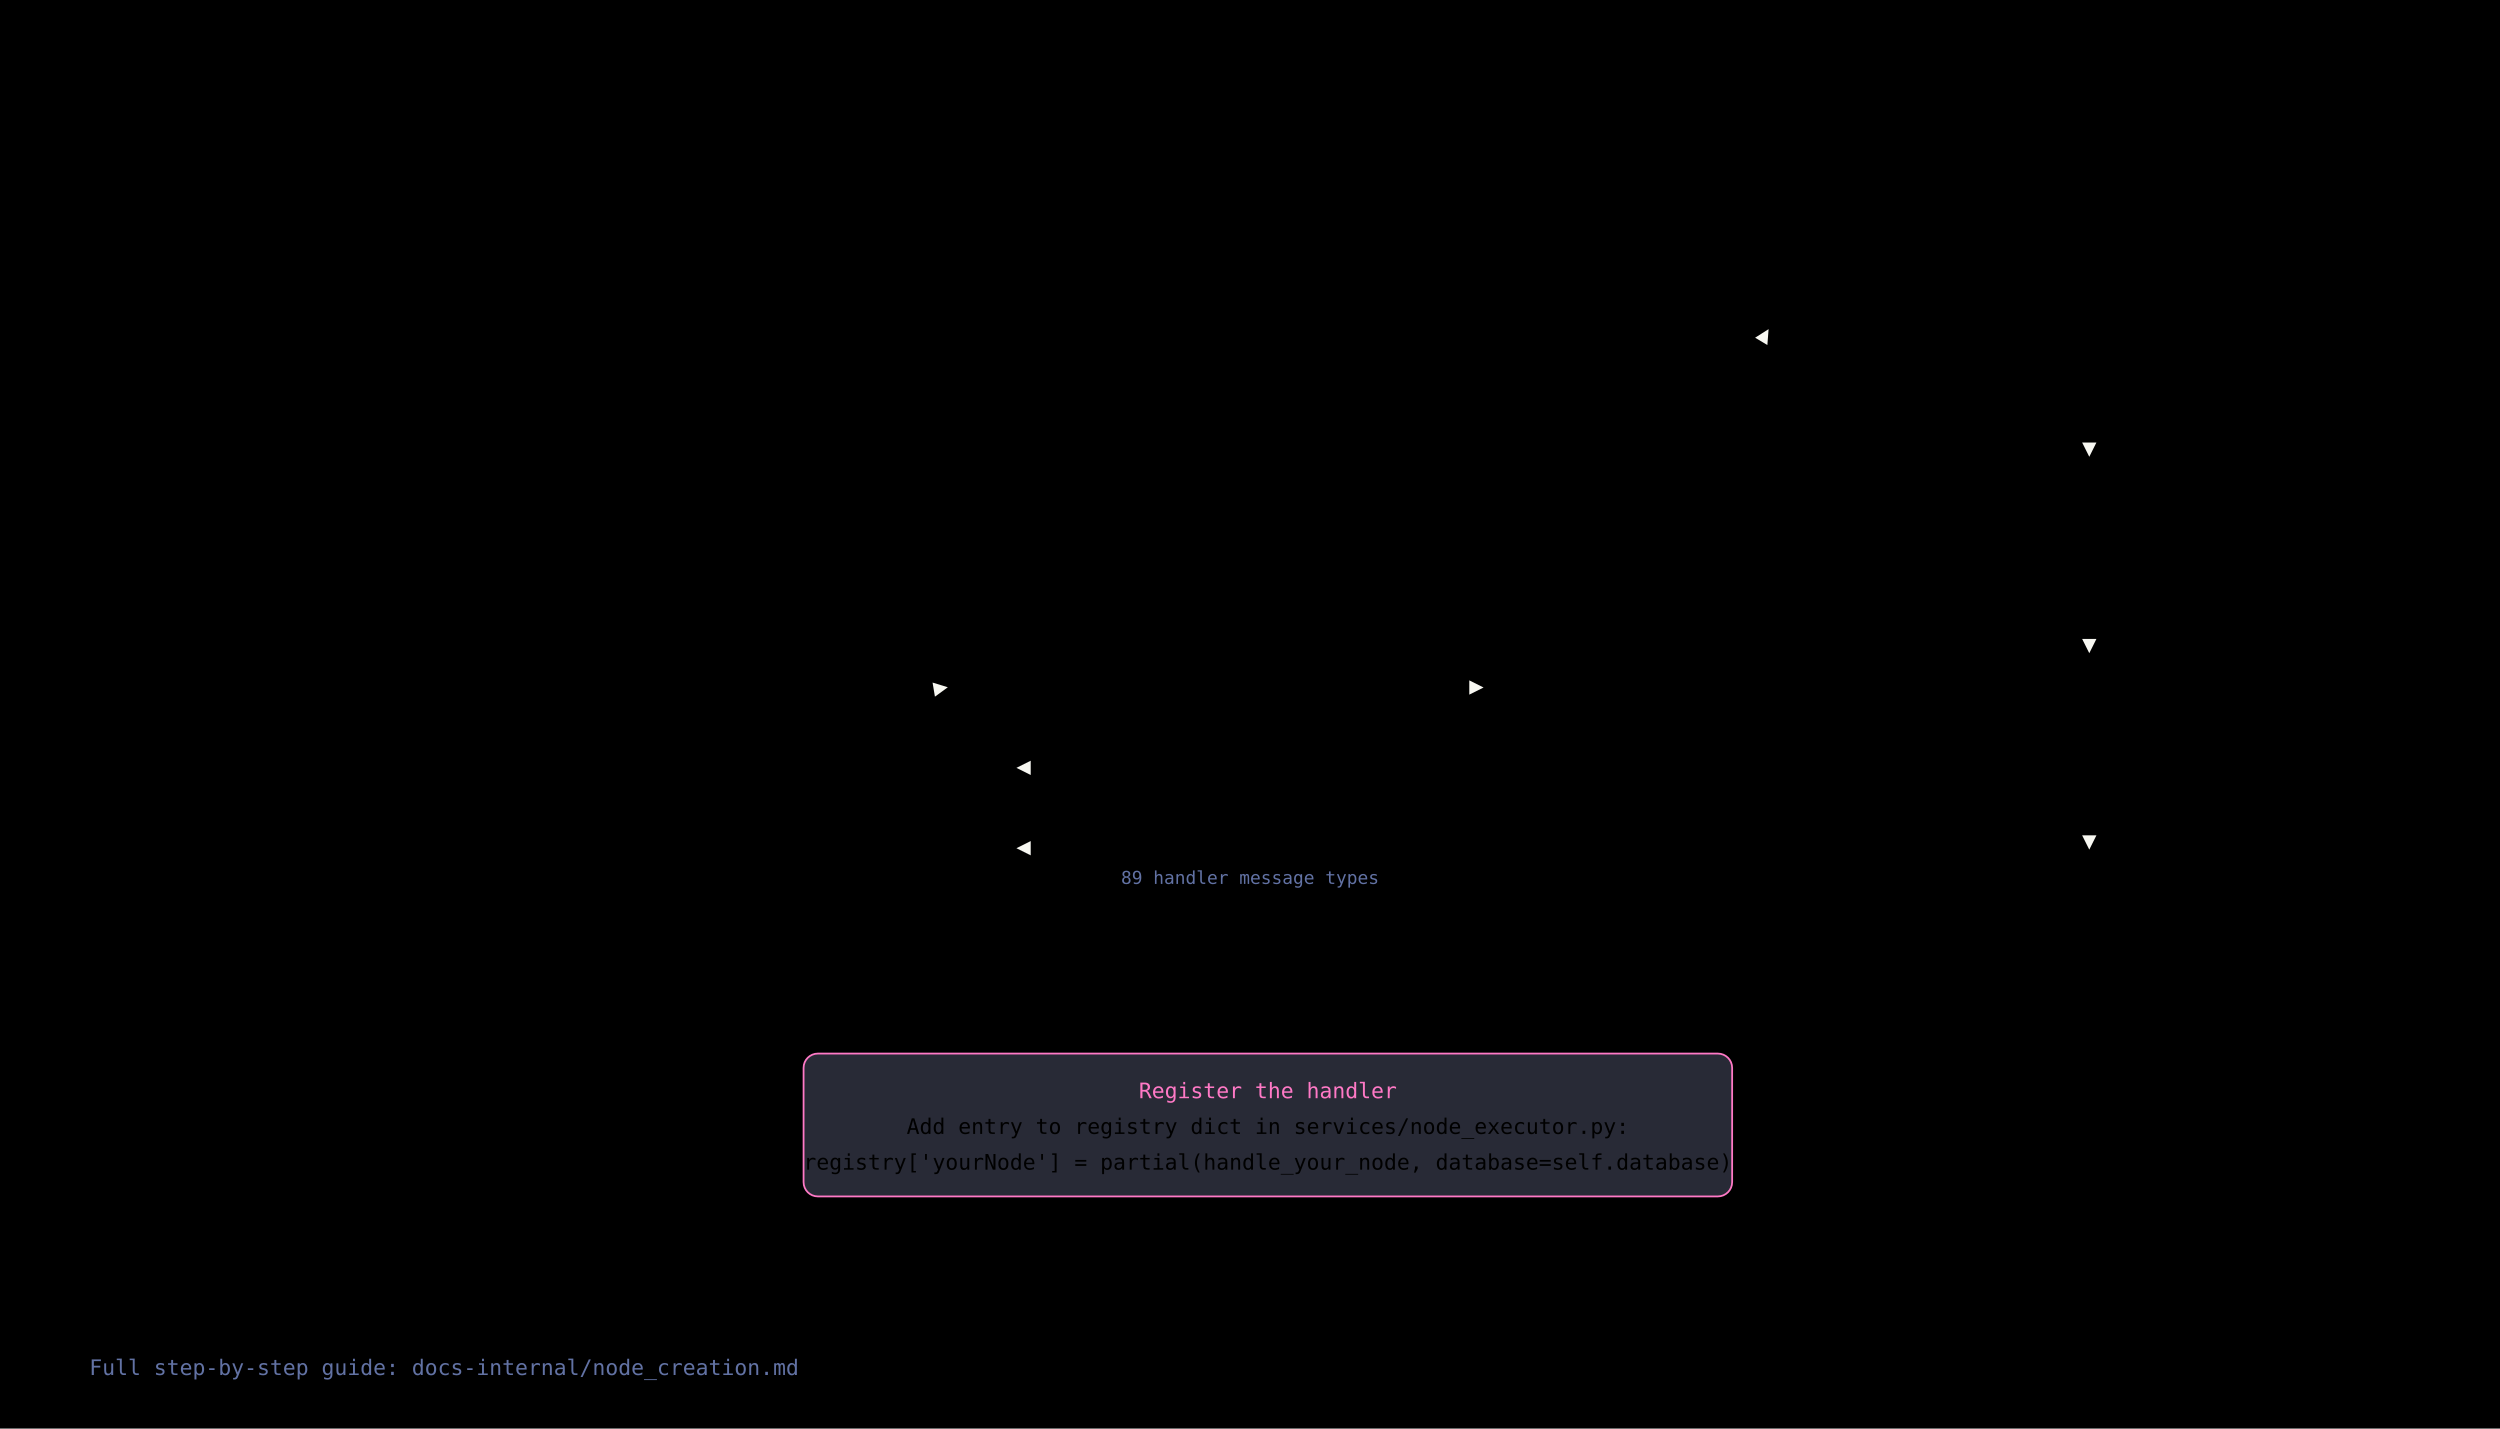
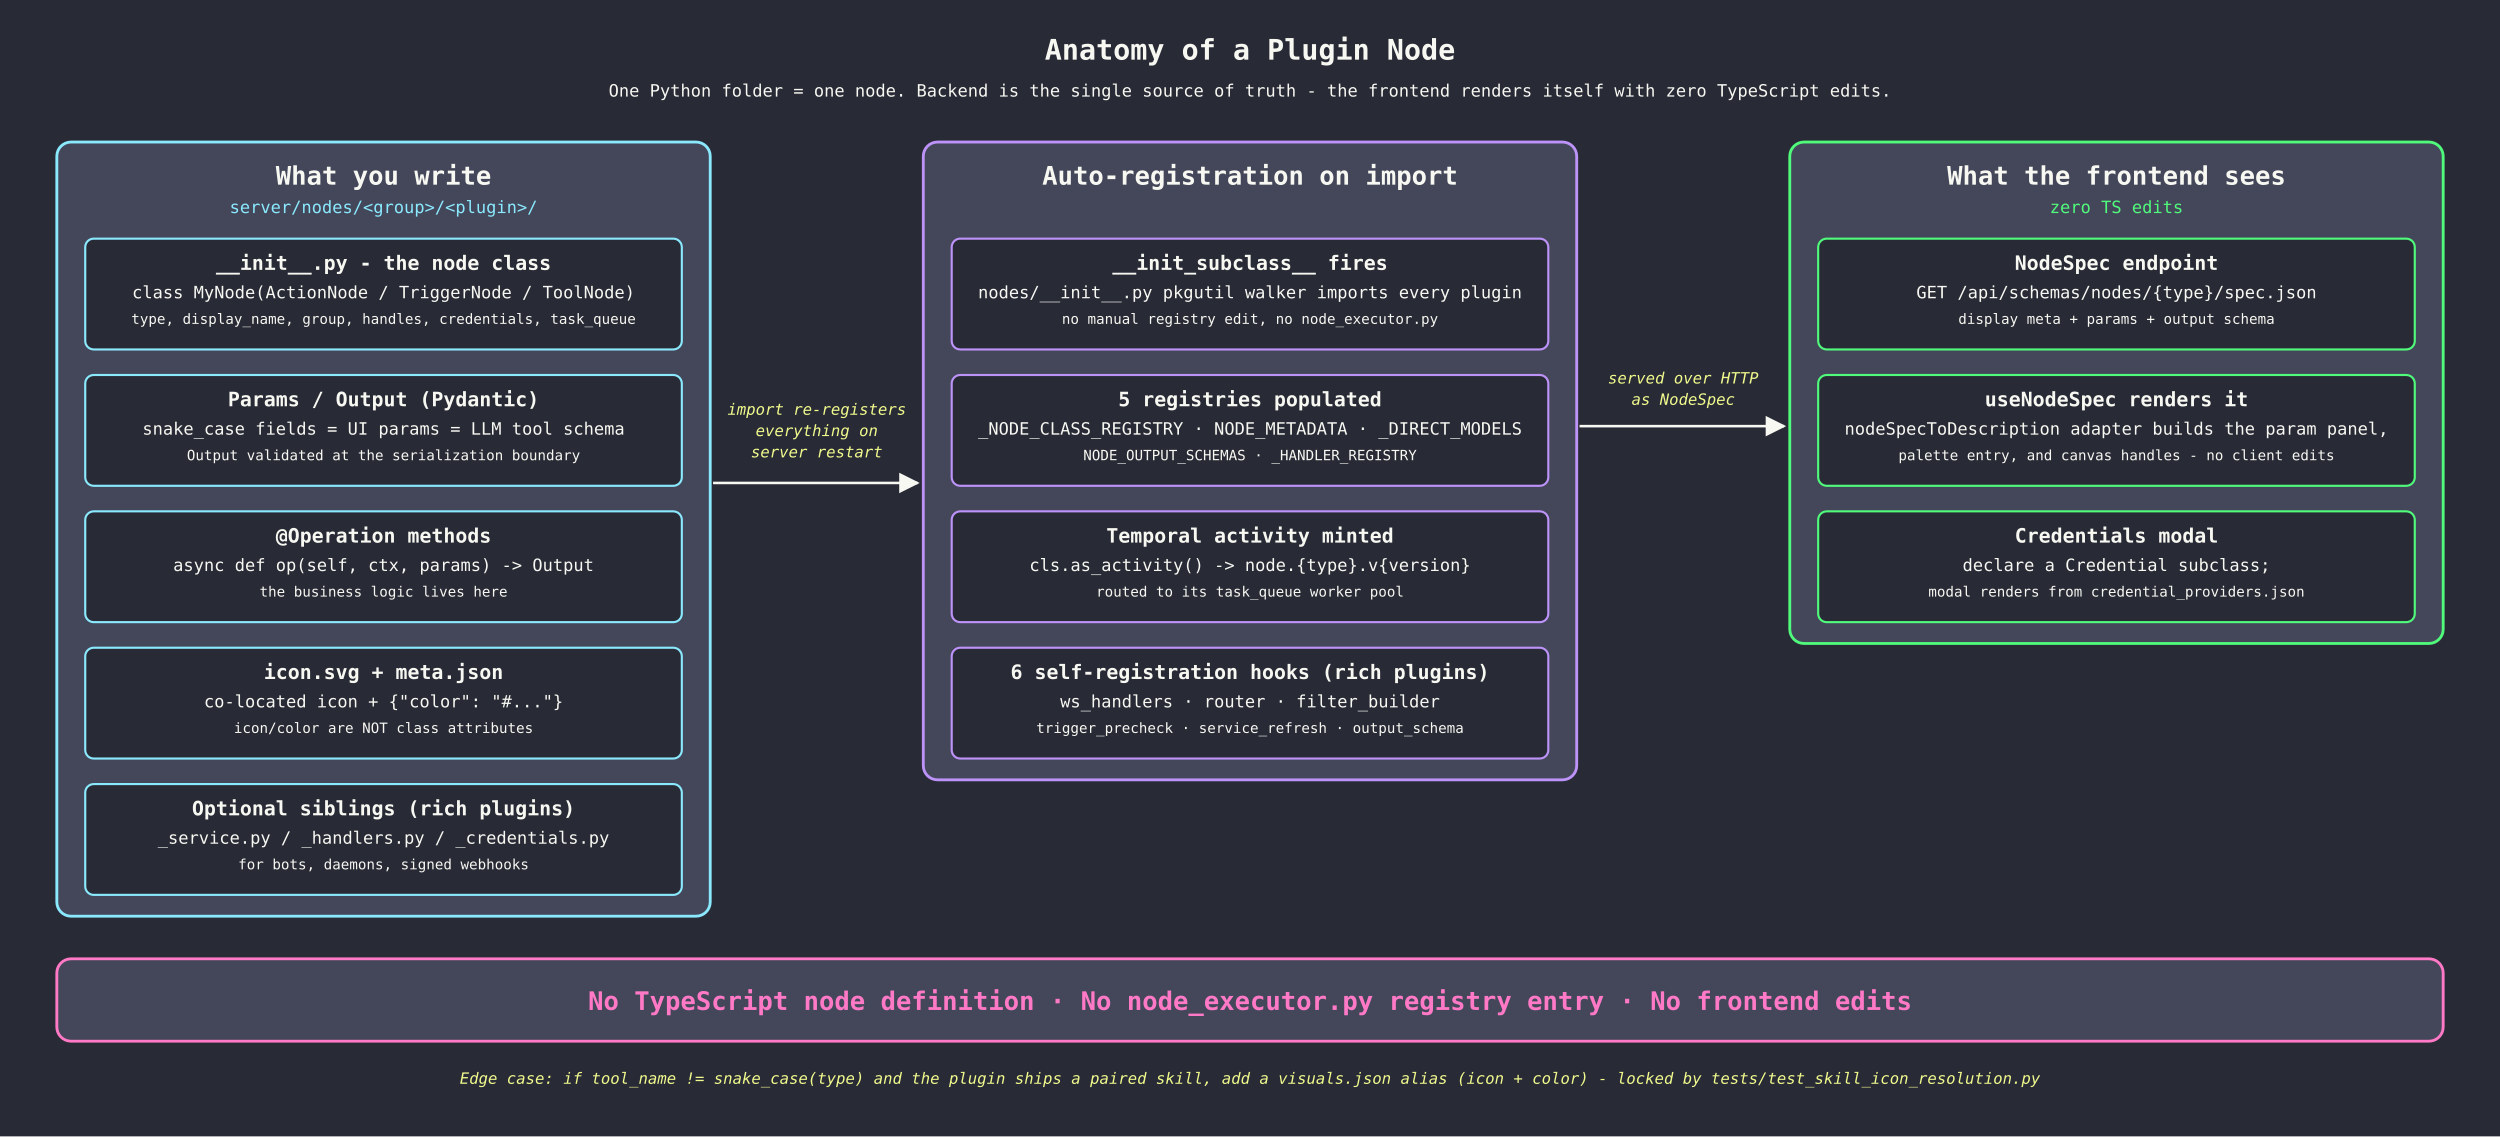
- <svg xmlns="http://www.w3.org/2000/svg" viewBox="0 0 1400 800" width="100%" preserveAspectRatio="xMidYMid meet" font-family="ui-monospace, 'SFMono-Regular', Menlo, Consolas, monospace">
+ <svg xmlns="http://www.w3.org/2000/svg" viewBox="0 0 1760 800" width="100%" preserveAspectRatio="xMidYMid meet" font-family="ui-monospace, 'SFMono-Regular', Menlo, Consolas, monospace">
  <defs>
    <marker id="arrow" viewBox="0 0 10 10" refX="9" refY="5" markerWidth="8" markerHeight="8" orient="auto-start-reverse">
      <path d="M0,0 L10,5 L0,10 z" fill="#f8f8f2" />
    </marker>
+     <style>
+       .bg { fill: #282a36; }
+       .panel { fill: #44475a; stroke-width: 2; }
+       .p-cyan { stroke: #8be9fd; } .p-purple { stroke: #bd93f9; } .p-orange { stroke: #ffb86c; } .p-green { stroke: #50fa7b; } .p-pink { stroke: #ff79c6; }
+       .title { fill: #f8f8f2; font-size: 20px; font-weight: 700; }
+       .h1 { fill: #f8f8f2; font-size: 18px; font-weight: 700; }
+       .h2 { fill: #f8f8f2; font-size: 14px; font-weight: 700; }
+       .sub { fill: #f8f8f2; font-size: 12px; }
+       .small { fill: #f8f8f2; font-size: 10px; }
+       .label { fill: #f1fa8c; font-size: 11px; font-style: italic; }
+       .conn { stroke: #f8f8f2; stroke-width: 1.8; fill: none; }
+       .conn-dot { stroke: #6272a4; stroke-width: 1.5; fill: none; stroke-dasharray: 4 4; }
+       .box { fill: #282a36; stroke-width: 1.5; }
+       .tier-label { fill: #6272a4; font-size: 11px; text-transform: uppercase; letter-spacing: 1px; }
+       .accent-cyan { fill: #8be9fd; } .accent-purple { fill: #bd93f9; } .accent-green { fill: #50fa7b; } .accent-orange { fill: #ffb86c; } .accent-pink { fill: #ff79c6; }
+     </style>
  </defs>
-   <rect class="bg" width="1400" height="800" />
-   <text x="700" y="35" class="title" text-anchor="middle" font-size="20">Anatomy of a Workflow Node</text>
-   <text x="700" y="58" class="col-sub" text-anchor="middle" font-size="12">Where to touch code when adding a new node</text>
-   <text x="230" y="100" class="col-header" text-anchor="middle">Frontend (client/)</text>
-   <text x="230" y="118" class="col-sub" text-anchor="middle">TypeScript + React</text>
-   <text x="700" y="100" class="col-header" text-anchor="middle">Communication</text>
-   <text x="700" y="118" class="col-sub" text-anchor="middle">WebSocket</text>
-   <text x="1170" y="100" class="col-header" text-anchor="middle">Backend (server/)</text>
-   <text x="1170" y="118" class="col-sub" text-anchor="middle">Python + FastAPI</text>
-   <rect class="fe-box" x="50" y="145" width="360" height="85" rx="8" />
-   <text x="70" y="170" class="title">1. Node definition</text>
-   <text x="70" y="190" class="path">server/nodes/&lt;category&gt;/&lt;node&gt;.py</text>
-   <text x="70" y="210" class="sub">INodeProperties: displayName, group, inputs,</text>
-   <text x="70" y="224" class="sub">outputs, properties[], displayOptions.show</text>
-   <rect class="fe-box" x="50" y="255" width="360" height="85" rx="8" />
-   <text x="70" y="280" class="title">2. Parameter panel</text>
-   <text x="70" y="300" class="path">client/src/components/ParameterRenderer.tsx</text>
-   <text x="70" y="320" class="sub">Renders parameters, conditional display,</text>
-   <text x="70" y="334" class="sub">drag-and-drop template variables</text>
-   <rect class="fe-box" x="50" y="365" width="360" height="85" rx="8" />
-   <text x="70" y="390" class="title">3. Canvas &amp; Run button</text>
-   <text x="70" y="410" class="path">client/src/Dashboard.tsx</text>
-   <text x="70" y="430" class="sub">React Flow canvas, useExecution hook,</text>
-   <text x="70" y="444" class="sub">sends execute_node via WebSocket</text>
-   <rect class="fe-box" x="50" y="475" width="360" height="85" rx="8" />
-   <text x="70" y="500" class="title">4. Credentials (if needed)</text>
-   <text x="70" y="520" class="path">client/src/components/CredentialsModal.tsx</text>
-   <text x="70" y="540" class="sub">API key entry + OAuth flows</text>
-   <text x="70" y="554" class="sub">via useApiKeys hook</text>
-   <rect class="comm-box" x="530" y="255" width="340" height="250" rx="8" />
-   <text x="700" y="290" class="title" text-anchor="middle">WebSocket /ws/status</text>
-   <text x="700" y="315" class="sub" text-anchor="middle">Single persistent connection</text>
-   <text x="700" y="335" class="sub" text-anchor="middle">between UI and backend</text>
-   <text x="700" y="375" class="label" text-anchor="middle">execute_node</text>
-   <path class="conn" d="M 570 385 L 830 385" marker-end="url(#arrow)" />
-   <text x="700" y="420" class="label" text-anchor="middle">node_status</text>
-   <path class="conn" d="M 830 430 L 570 430" marker-end="url(#arrow)" />
-   <text x="700" y="465" class="label" text-anchor="middle">node_output</text>
-   <path class="conn" d="M 830 475 L 570 475" marker-end="url(#arrow)" />
-   <text x="700" y="495" class="sub" text-anchor="middle" fill="#6272a4" font-size="10">89 handler message types</text>
-   <path class="conn" d="M 410 405 L 530 385" marker-end="url(#arrow)" />
-   <rect class="be-box" x="990" y="145" width="360" height="85" rx="8" />
-   <text x="1010" y="170" class="title">A. Router / dispatch</text>
-   <text x="1010" y="190" class="path-be">server/routers/websocket.py</text>
-   <text x="1010" y="210" class="sub">@ws_handler decorators, dispatches</text>
-   <text x="1010" y="224" class="sub">incoming messages to handlers</text>
-   <rect class="be-box" x="990" y="255" width="360" height="85" rx="8" />
-   <text x="1010" y="280" class="title">B. Registry dispatch</text>
-   <text x="1010" y="300" class="path-be">server/services/node_executor.py</text>
-   <text x="1010" y="320" class="sub">Dict[node_type, handler] via</text>
-   <text x="1010" y="334" class="sub">functools.partial dependency injection</text>
-   <rect class="be-box" x="990" y="365" width="360" height="85" rx="8" />
-   <text x="1010" y="390" class="title">C. Business logic</text>
-   <text x="1010" y="410" class="path-be">server/services/handlers/&lt;name&gt;.py</text>
-   <text x="1010" y="430" class="sub">handle_&lt;name&gt;(node_id, parameters,</text>
-   <text x="1010" y="444" class="sub">context, ...) -&gt; result dict</text>
-   <rect class="ai-box" x="990" y="475" width="360" height="85" rx="8" />
-   <text x="1010" y="500" class="title">D. AI layer (for AI nodes)</text>
-   <text x="1010" y="520" class="path-be">server/services/ai.py + llm/</text>
-   <text x="1010" y="540" class="sub">Native SDK path or LangChain agent loop</text>
-   <text x="1010" y="554" class="sub">with tool calling</text>
-   <path class="conn" d="M 1170 230 L 1170 255" marker-end="url(#arrow)" />
-   <path class="conn" d="M 1170 340 L 1170 365" marker-end="url(#arrow)" />
-   <path class="conn" d="M 1170 450 L 1170 475" marker-end="url(#arrow)" />
-   <path class="conn" d="M 870 385 L 990 185" marker-end="url(#arrow)" />
-   <rect class="be-box" x="450" y="590" width="520" height="80" rx="8" fill="#282a36" stroke="#ff79c6" />
-   <text x="710" y="615" class="title" text-anchor="middle" fill="#ff79c6">Register the handler</text>
-   <text x="710" y="635" class="sub" text-anchor="middle">Add entry to registry dict in services/node_executor.py:</text>
-   <text x="710" y="655" class="path-be" text-anchor="middle">registry['yourNode'] = partial(handle_your_node, database=self.database)</text>
-   <text x="50" y="710" class="step">Contribution checklist</text>
-   <text x="50" y="732" class="sub">1. Define node in TypeScript (left col)  -&gt;  2. Write handler in Python (right col)</text>
-   <text x="50" y="750" class="sub">3. Register in node_executor.py  -&gt;  4. Restart dev server  -&gt;  Node appears in palette</text>
-   <text x="50" y="770" class="sub" fill="#6272a4">Full step-by-step guide: docs-internal/node_creation.md</text>
+   <rect class="bg" width="1760" height="800" />
+   <text x="880" y="42" class="title" text-anchor="middle">Anatomy of a Plugin Node</text>
+   <text x="880" y="68" class="sub" text-anchor="middle">One Python folder = one node. Backend is the single source of truth - the frontend renders itself with zero TypeScript edits.</text>
+   <rect class="panel p-cyan" x="40" y="100" width="460" height="545" rx="10" />
+   <text x="270" y="130" class="h1" text-anchor="middle">What you write</text>
+   <text x="270" y="150" class="accent-cyan" font-size="12" text-anchor="middle">server/nodes/&lt;group&gt;/&lt;plugin&gt;/</text>
+   <rect class="box p-cyan" x="60" y="168" width="420" height="78" rx="6" />
+   <text x="270" y="190" class="h2" text-anchor="middle">__init__.py - the node class</text>
+   <text x="270" y="210" class="sub" text-anchor="middle">class MyNode(ActionNode / TriggerNode / ToolNode)</text>
+   <text x="270" y="228" class="small" text-anchor="middle">type, display_name, group, handles, credentials, task_queue</text>
+   <rect class="box p-cyan" x="60" y="264" width="420" height="78" rx="6" />
+   <text x="270" y="286" class="h2" text-anchor="middle">Params / Output (Pydantic)</text>
+   <text x="270" y="306" class="sub" text-anchor="middle">snake_case fields = UI params = LLM tool schema</text>
+   <text x="270" y="324" class="small" text-anchor="middle">Output validated at the serialization boundary</text>
+   <rect class="box p-cyan" x="60" y="360" width="420" height="78" rx="6" />
+   <text x="270" y="382" class="h2" text-anchor="middle">@Operation methods</text>
+   <text x="270" y="402" class="sub" text-anchor="middle">async def op(self, ctx, params) -&gt; Output</text>
+   <text x="270" y="420" class="small" text-anchor="middle">the business logic lives here</text>
+   <rect class="box p-cyan" x="60" y="456" width="420" height="78" rx="6" />
+   <text x="270" y="478" class="h2" text-anchor="middle">icon.svg + meta.json</text>
+   <text x="270" y="498" class="sub" text-anchor="middle">co-located icon + {"color": "#..."}</text>
+   <text x="270" y="516" class="small" text-anchor="middle">icon/color are NOT class attributes</text>
+   <rect class="box p-cyan" x="60" y="552" width="420" height="78" rx="6" />
+   <text x="270" y="574" class="h2" text-anchor="middle">Optional siblings (rich plugins)</text>
+   <text x="270" y="594" class="sub" text-anchor="middle">_service.py / _handlers.py / _credentials.py</text>
+   <text x="270" y="612" class="small" text-anchor="middle">for bots, daemons, signed webhooks</text>
+   <rect class="panel p-purple" x="650" y="100" width="460" height="449" rx="10" />
+   <text x="880" y="130" class="h1" text-anchor="middle">Auto-registration on import</text>
+   <rect class="box p-purple" x="670" y="168" width="420" height="78" rx="6" />
+   <text x="880" y="190" class="h2" text-anchor="middle">__init_subclass__ fires</text>
+   <text x="880" y="210" class="sub" text-anchor="middle">nodes/__init__.py pkgutil walker imports every plugin</text>
+   <text x="880" y="228" class="small" text-anchor="middle">no manual registry edit, no node_executor.py</text>
+   <rect class="box p-purple" x="670" y="264" width="420" height="78" rx="6" />
+   <text x="880" y="286" class="h2" text-anchor="middle">5 registries populated</text>
+   <text x="880" y="306" class="sub" text-anchor="middle">_NODE_CLASS_REGISTRY · NODE_METADATA · _DIRECT_MODELS</text>
+   <text x="880" y="324" class="small" text-anchor="middle">NODE_OUTPUT_SCHEMAS · _HANDLER_REGISTRY</text>
+   <rect class="box p-purple" x="670" y="360" width="420" height="78" rx="6" />
+   <text x="880" y="382" class="h2" text-anchor="middle">Temporal activity minted</text>
+   <text x="880" y="402" class="sub" text-anchor="middle">cls.as_activity() -&gt; node.{type}.v{version}</text>
+   <text x="880" y="420" class="small" text-anchor="middle">routed to its task_queue worker pool</text>
+   <rect class="box p-purple" x="670" y="456" width="420" height="78" rx="6" />
+   <text x="880" y="478" class="h2" text-anchor="middle">6 self-registration hooks (rich plugins)</text>
+   <text x="880" y="498" class="sub" text-anchor="middle">ws_handlers · router · filter_builder</text>
+   <text x="880" y="516" class="small" text-anchor="middle">trigger_precheck · service_refresh · output_schema</text>
+   <rect class="panel p-green" x="1260" y="100" width="460" height="353" rx="10" />
+   <text x="1490" y="130" class="h1" text-anchor="middle">What the frontend sees</text>
+   <text x="1490" y="150" class="accent-green" font-size="12" text-anchor="middle">zero TS edits</text>
+   <rect class="box p-green" x="1280" y="168" width="420" height="78" rx="6" />
+   <text x="1490" y="190" class="h2" text-anchor="middle">NodeSpec endpoint</text>
+   <text x="1490" y="210" class="sub" text-anchor="middle">GET /api/schemas/nodes/{type}/spec.json</text>
+   <text x="1490" y="228" class="small" text-anchor="middle">display meta + params + output schema</text>
+   <rect class="box p-green" x="1280" y="264" width="420" height="78" rx="6" />
+   <text x="1490" y="286" class="h2" text-anchor="middle">useNodeSpec renders it</text>
+   <text x="1490" y="306" class="sub" text-anchor="middle">nodeSpecToDescription adapter builds the param panel,</text>
+   <text x="1490" y="324" class="small" text-anchor="middle">palette entry, and canvas handles - no client edits</text>
+   <rect class="box p-green" x="1280" y="360" width="420" height="78" rx="6" />
+   <text x="1490" y="382" class="h2" text-anchor="middle">Credentials modal</text>
+   <text x="1490" y="402" class="sub" text-anchor="middle">declare a Credential subclass;</text>
+   <text x="1490" y="420" class="small" text-anchor="middle">modal renders from credential_providers.json</text>
+   <text x="575" y="292" class="label" text-anchor="middle">import re-registers</text>
+   <text x="575" y="307" class="label" text-anchor="middle">everything on</text>
+   <text x="575" y="322" class="label" text-anchor="middle">server restart</text>
+   <path class="conn" d="M 502 340 L 646 340" marker-end="url(#arrow)" />
+   <text x="1185" y="270" class="label" text-anchor="middle">served over HTTP</text>
+   <text x="1185" y="285" class="label" text-anchor="middle">as NodeSpec</text>
+   <path class="conn" d="M 1112 300 L 1256 300" marker-end="url(#arrow)" />
+   <rect class="panel p-pink" x="40" y="675" width="1680" height="58" rx="10" />
+   <text x="880" y="711" class="accent-pink" font-size="18" font-weight="700" text-anchor="middle">No TypeScript node definition · No node_executor.py registry entry · No frontend edits</text>
+   <text x="880" y="763" class="label" text-anchor="middle">Edge case: if tool_name != snake_case(type) and the plugin ships a paired skill, add a visuals.json alias (icon + color) - locked by tests/test_skill_icon_resolution.py</text>
</svg>
